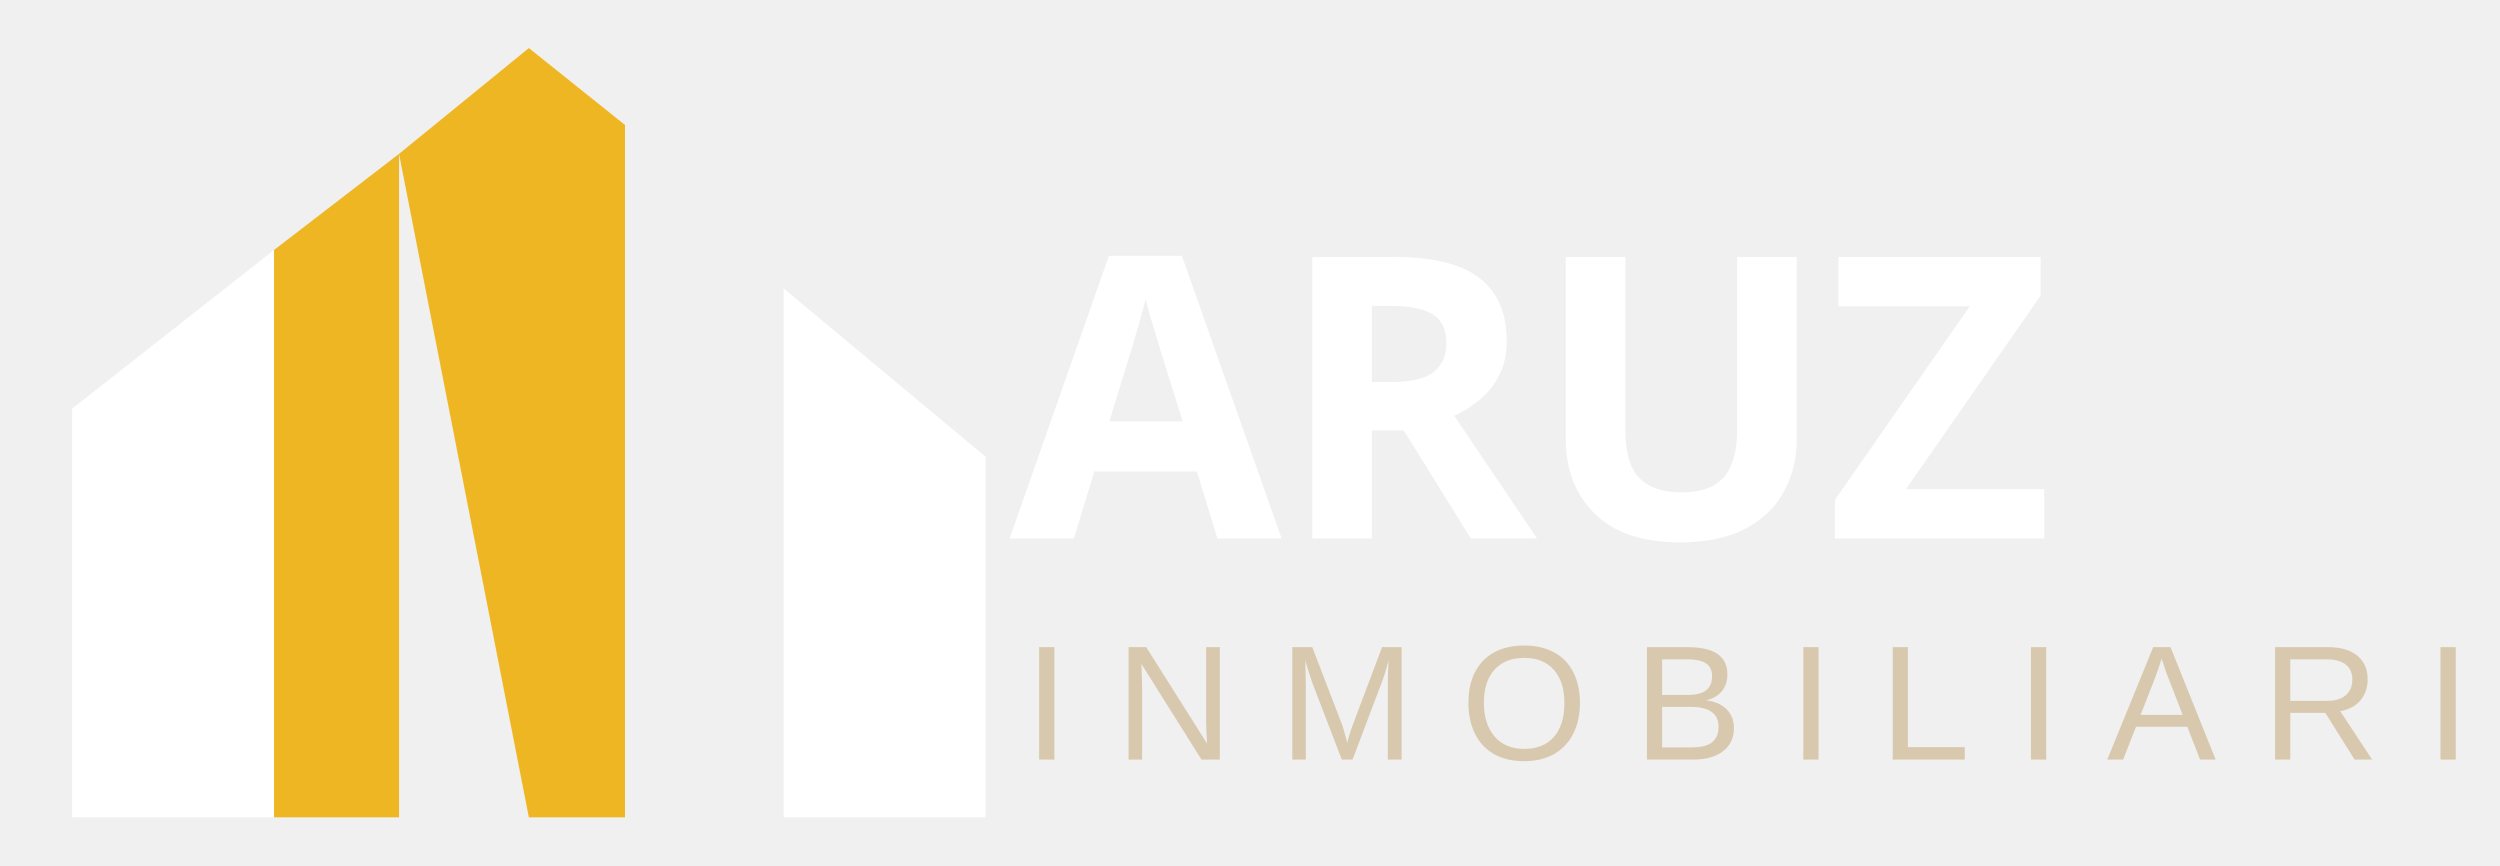
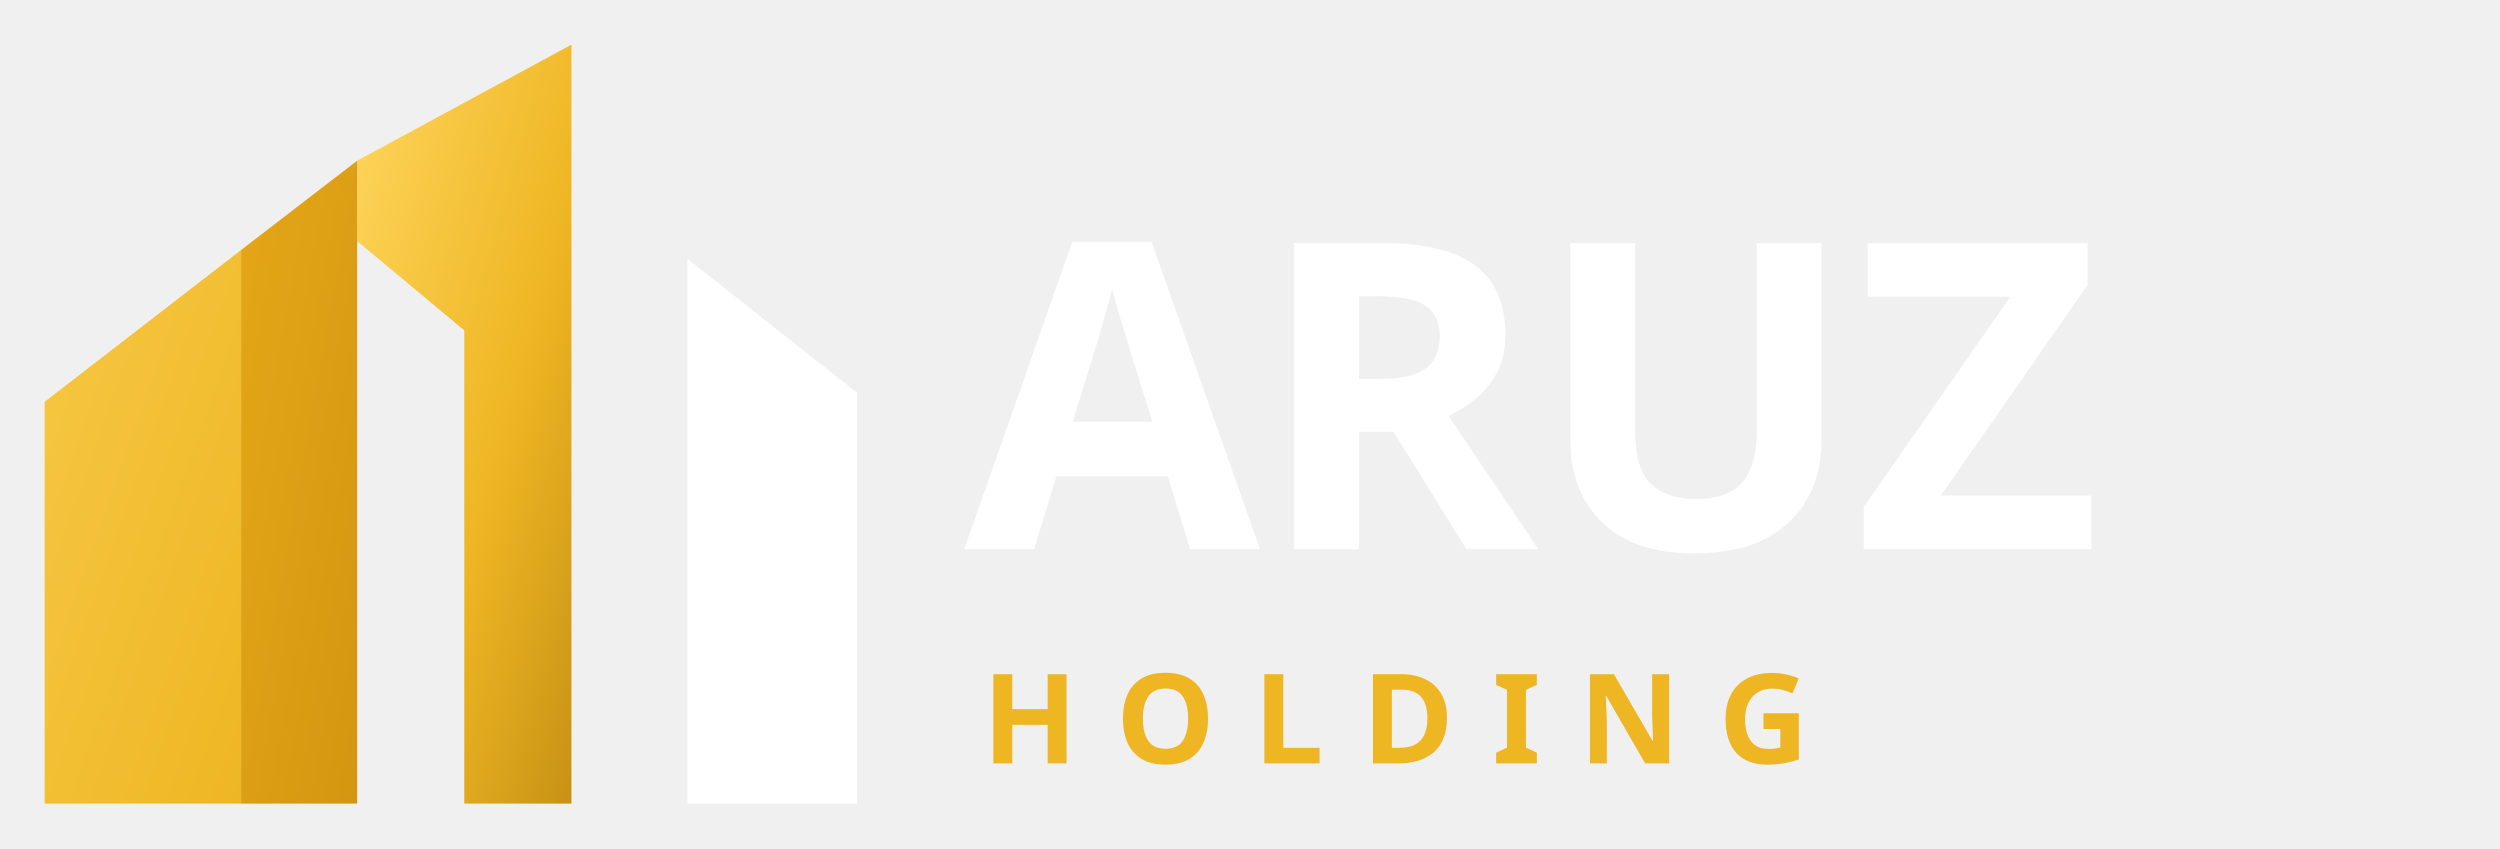
- <svg xmlns="http://www.w3.org/2000/svg" viewBox="0 0 520 180" width="100%" height="100%">
-   <g id="icon" transform="translate(15, 10)">
-     <path d="M 0 160 L 0 75 L 42 42 L 42 160 Z" fill="#FFFFFF" />
-     <path d="M 42 42 L 68 22 L 68 160 L 42 160 Z" fill="#EEB623" />
-     <path d="M 68 22 L 95 0 L 115 16 L 115 160 L 95 160 Z" fill="#EEB623" />
-     <path d="M 148 50 L 190 85 L 190 160 L 148 160 Z" fill="#FFFFFF" />
+ <svg xmlns="http://www.w3.org/2000/svg" viewBox="0 0 560 190" width="100%" height="100%">
+   <defs>
+     <linearGradient id="goldFacetLeftW" x1="0%" y1="0%" x2="100%" y2="100%">
+       <stop offset="0%" stop-color="#F7C844" />
+       <stop offset="100%" stop-color="#EEB623" />
+     </linearGradient>
+     <linearGradient id="goldFacetCenterW" x1="0%" y1="0%" x2="100%" y2="100%">
+       <stop offset="0%" stop-color="#E5A718" />
+       <stop offset="100%" stop-color="#D49610" />
+     </linearGradient>
+     <linearGradient id="goldFacetTallW" x1="0%" y1="0%" x2="100%" y2="100%">
+       <stop offset="0%" stop-color="#FFD65E" />
+       <stop offset="60%" stop-color="#EEB623" />
+       <stop offset="100%" stop-color="#C79215" />
+     </linearGradient>
+   </defs>
+   <g id="aruz-isotype" transform="translate(10, 10)">
+     <polygon points="0,80 44,46 44,170 0,170" fill="url(#goldFacetLeftW)" />
+     <polygon points="44,46 70,26 70,170 44,170" fill="url(#goldFacetCenterW)" />
+     <polygon points="70,26 118,0 118,170 94,170 94,64 70,44" fill="url(#goldFacetTallW)" />
+     <polygon points="144,48 182,78 182,170 144,170" fill="#FFFFFF" />
  </g>
-   <g id="wordmark" transform="translate(210, 20)">
-     <text x="0" y="92" font-family="'Poppins', 'Montserrat', 'Arial Black', sans-serif" font-size="82" font-weight="900" letter-spacing="-1px" fill="#FFFFFF">ARUZ</text>
-     <text x="3" y="138" font-family="'Work Sans', 'Helvetica Neue', Arial, sans-serif" font-size="34" font-weight="300" letter-spacing="9.5px" fill="#D8C9AE">INMOBILIARIA</text>
+   <g id="aruz-wordmark" transform="translate(216, 25)">
+     <text x="0" y="98" font-family="'Montserrat', 'Poppins', sans-serif" font-size="96" font-weight="900" letter-spacing="-1px" fill="#FFFFFF">ARUZ</text>
+     <text x="4" y="146" font-family="'Montserrat', 'Work Sans', sans-serif" font-size="28" font-weight="600" letter-spacing="8.5px" fill="#EEB623">HOLDING</text>
  </g>
</svg>
